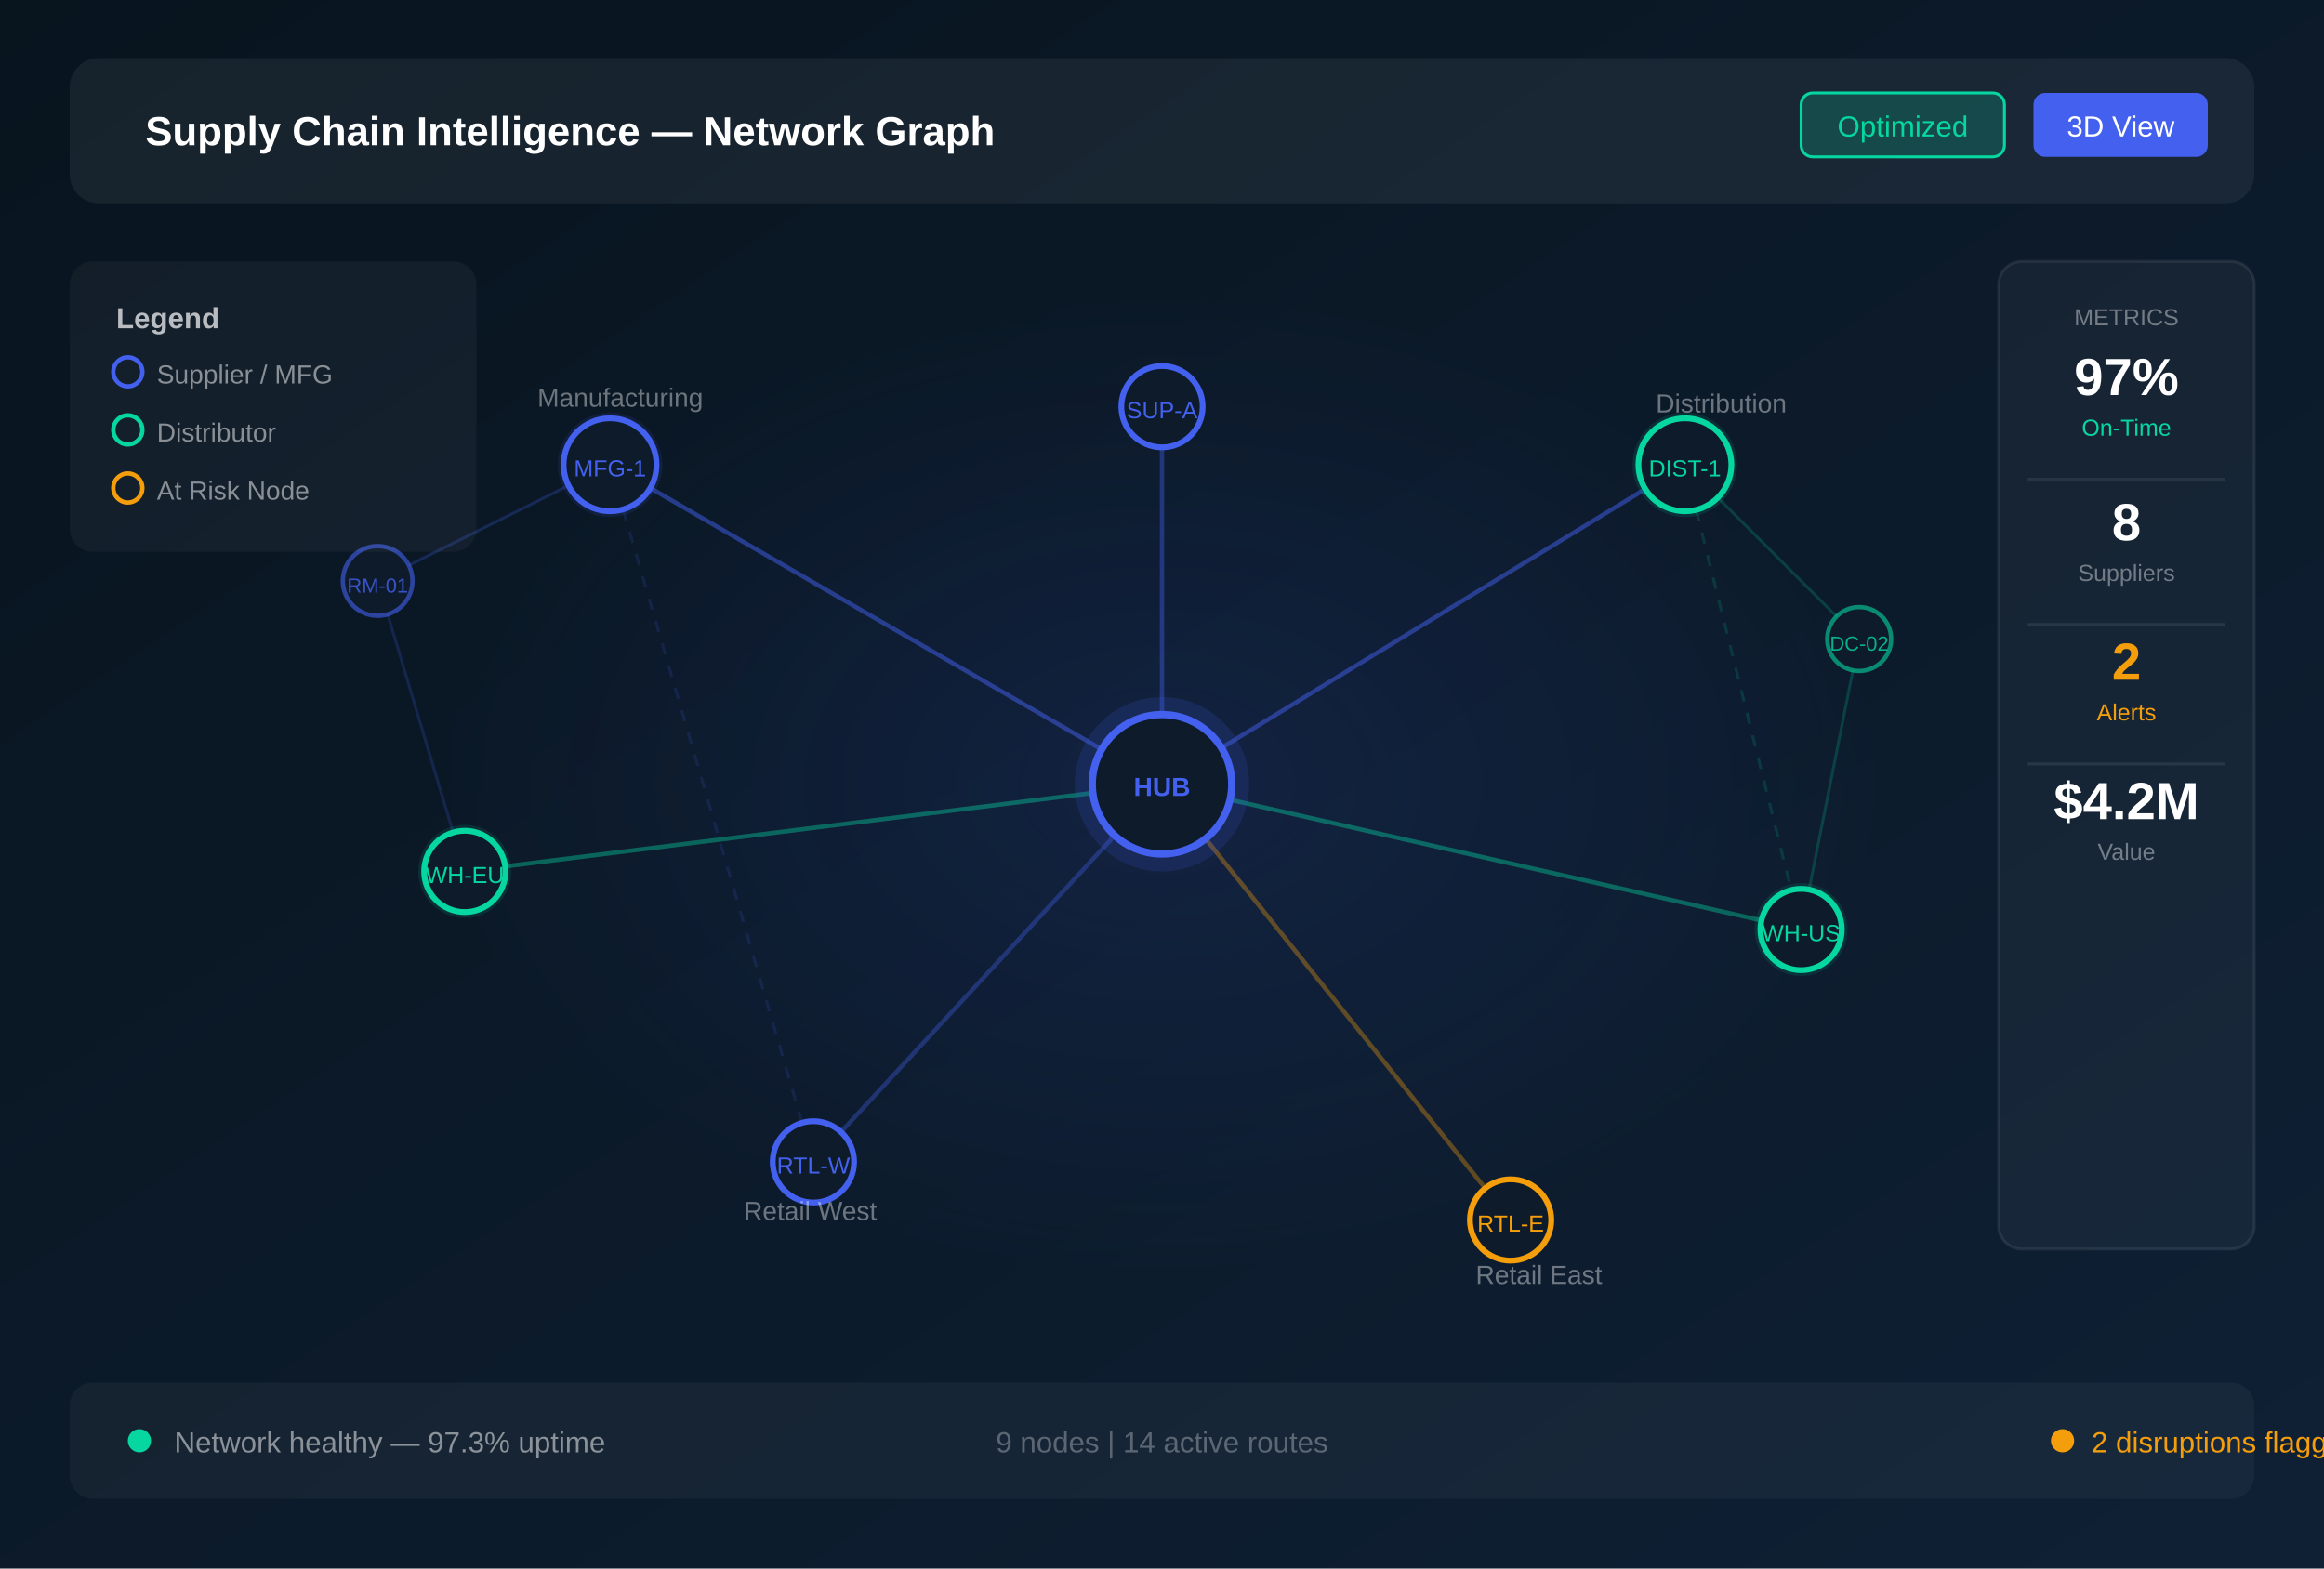
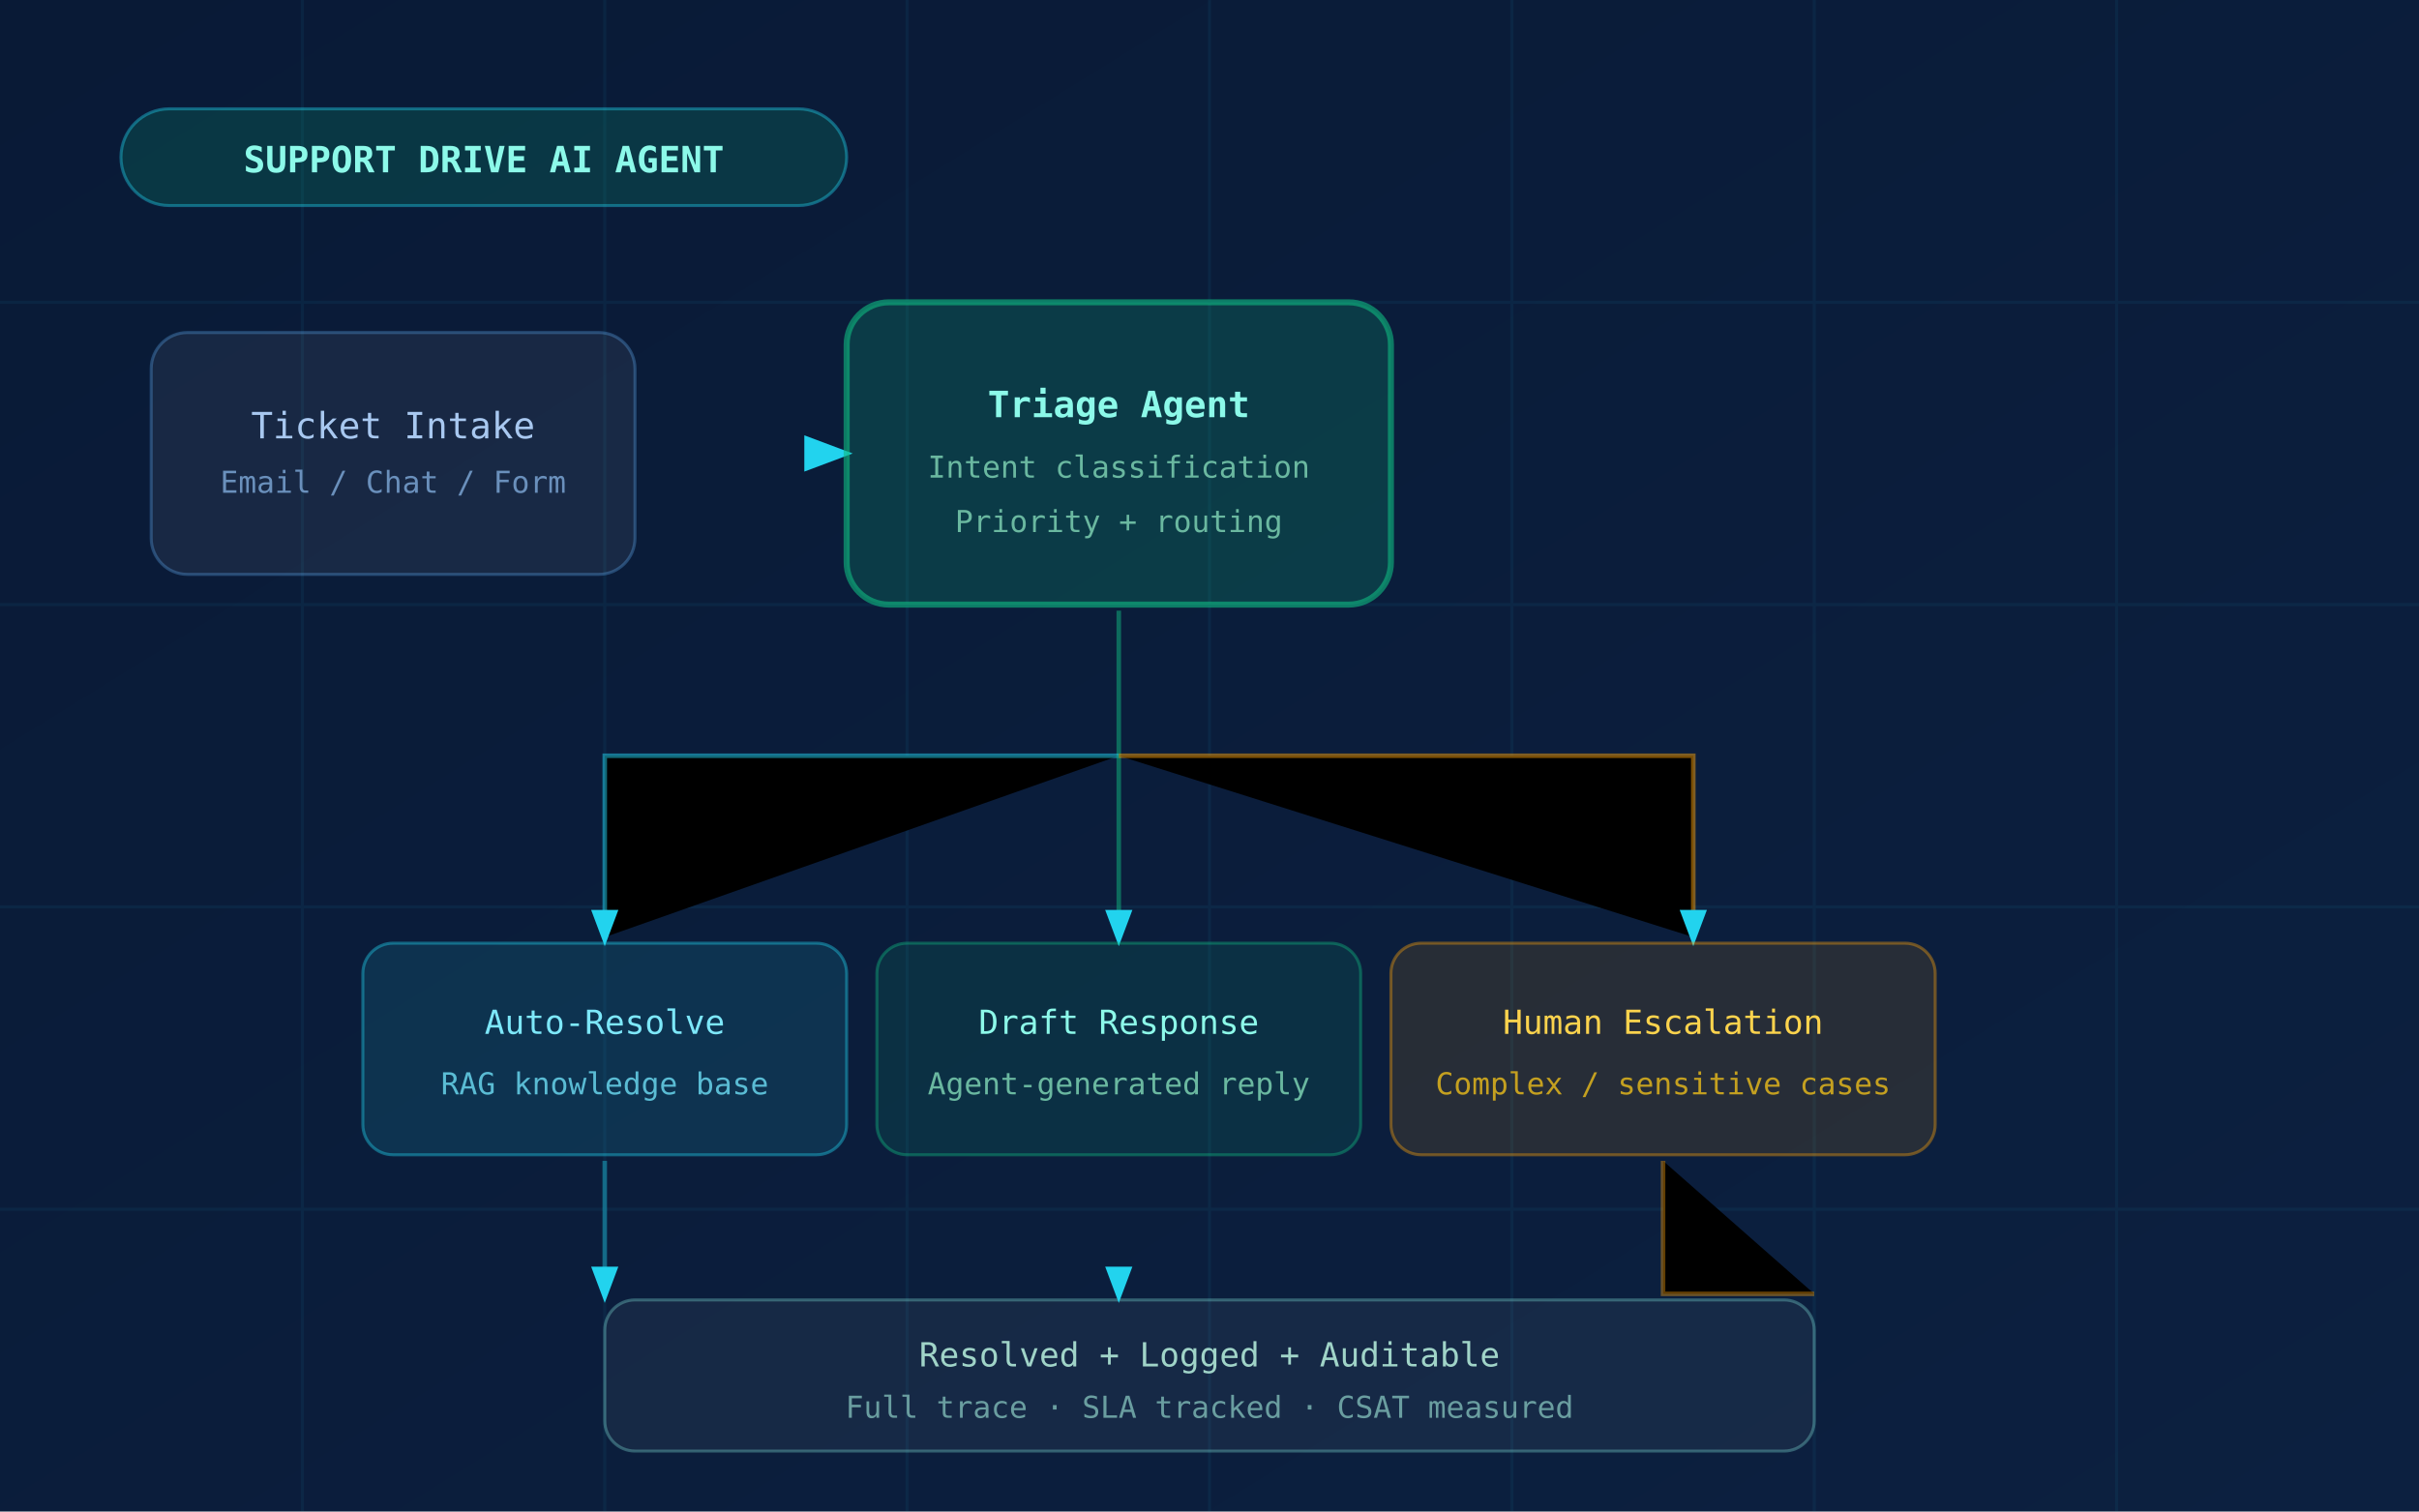
- <svg xmlns="http://www.w3.org/2000/svg" viewBox="0 0 800 540" width="800" height="540">
+ <svg xmlns="http://www.w3.org/2000/svg" viewBox="0 0 800 500" width="800" height="500">
  <defs>
    <linearGradient id="bg3" x1="0%" y1="0%" x2="100%" y2="100%">
-       <stop offset="0%" stop-color="#08141e" />
-       <stop offset="100%" stop-color="#0f2035" />
+       <stop offset="0%" style="stop-color:#091a36" />
+       <stop offset="100%" style="stop-color:#0c2040" />
    </linearGradient>
-     <radialGradient id="glow" cx="50%" cy="50%" r="50%">
-       <stop offset="0%" stop-color="#4361ee" stop-opacity="0.12" />
-       <stop offset="100%" stop-color="#4361ee" stop-opacity="0" />
-     </radialGradient>
+     <linearGradient id="acc3" x1="0%" y1="0%" x2="100%" y2="0%">
+       <stop offset="0%" style="stop-color:#10b981" />
+       <stop offset="100%" style="stop-color:#22d3ee" />
+     </linearGradient>
+     <marker id="arr3" markerWidth="8" markerHeight="8" refX="6" refY="3" orient="auto">
+       <path d="M0,0 L0,6 L8,3 z" fill="#22d3ee" />
+     </marker>
  </defs>
-   <rect width="800" height="540" fill="url(#bg3)" />
-   <rect x="150" y="100" width="500" height="340" rx="4" fill="url(#glow)" />
-   <rect x="24" y="20" width="752" height="50" rx="10" fill="rgba(255,255,255,0.06)" />
-   <text x="50" y="50" font-family="Arial,sans-serif" font-size="14" font-weight="bold" fill="white">Supply Chain Intelligence — Network Graph</text>
-   <rect x="620" y="32" width="70" height="22" rx="4" fill="rgba(6,214,160,0.2)" stroke="#06d6a0" stroke-width="1" />
-   <text x="655" y="47" font-family="Arial,sans-serif" font-size="10" fill="#06d6a0" text-anchor="middle">Optimized</text>
-   <rect x="700" y="32" width="60" height="22" rx="4" fill="#4361ee" />
-   <text x="730" y="47" font-family="Arial,sans-serif" font-size="10" fill="white" text-anchor="middle">3D View</text>
-   <line x1="400" y1="270" x2="210" y2="160" stroke="rgba(67,97,238,0.5)" stroke-width="1.5" />
-   <line x1="400" y1="270" x2="580" y2="160" stroke="rgba(67,97,238,0.5)" stroke-width="1.5" />
-   <line x1="400" y1="270" x2="160" y2="300" stroke="rgba(6,214,160,0.4)" stroke-width="1.5" />
-   <line x1="400" y1="270" x2="620" y2="320" stroke="rgba(6,214,160,0.4)" stroke-width="1.5" />
-   <line x1="400" y1="270" x2="280" y2="400" stroke="rgba(67,97,238,0.35)" stroke-width="1.5" />
-   <line x1="400" y1="270" x2="520" y2="420" stroke="rgba(245,158,11,0.35)" stroke-width="1.5" />
-   <line x1="400" y1="270" x2="400" y2="140" stroke="rgba(67,97,238,0.4)" stroke-width="1.5" />
-   <line x1="210" y1="160" x2="130" y2="200" stroke="rgba(67,97,238,0.25)" stroke-width="1" />
-   <line x1="210" y1="160" x2="280" y2="400" stroke="rgba(67,97,238,0.15)" stroke-width="1" stroke-dasharray="4 4" />
-   <line x1="580" y1="160" x2="640" y2="220" stroke="rgba(6,214,160,0.2)" stroke-width="1" />
-   <line x1="580" y1="160" x2="620" y2="320" stroke="rgba(6,214,160,0.15)" stroke-width="1" stroke-dasharray="4 4" />
-   <line x1="160" y1="300" x2="130" y2="200" stroke="rgba(67,97,238,0.2)" stroke-width="1" />
-   <line x1="620" y1="320" x2="640" y2="220" stroke="rgba(6,214,160,0.2)" stroke-width="1" />
-   <circle cx="400" cy="270" r="30" fill="rgba(67,97,238,0.15)" />
-   <circle cx="210" cy="160" r="18" fill="rgba(67,97,238,0.12)" />
-   <circle cx="580" cy="160" r="18" fill="rgba(6,214,160,0.12)" />
-   <circle cx="160" cy="300" r="16" fill="rgba(6,214,160,0.12)" />
-   <circle cx="620" cy="320" r="16" fill="rgba(6,214,160,0.12)" />
-   <circle cx="400" cy="270" r="24" fill="#0d1b2a" stroke="#4361ee" stroke-width="2.5" />
-   <text x="400" y="274" font-family="Arial,sans-serif" font-size="9" fill="#4361ee" text-anchor="middle" font-weight="bold">HUB</text>
-   <circle cx="210" cy="160" r="16" fill="#0d1b2a" stroke="#4361ee" stroke-width="2" />
-   <text x="210" y="164" font-family="Arial,sans-serif" font-size="8" fill="#4361ee" text-anchor="middle">MFG-1</text>
-   <circle cx="400" cy="140" r="14" fill="#0d1b2a" stroke="#4361ee" stroke-width="2" />
-   <text x="400" y="144" font-family="Arial,sans-serif" font-size="8" fill="#4361ee" text-anchor="middle">SUP-A</text>
-   <circle cx="130" cy="200" r="12" fill="#0d1b2a" stroke="rgba(67,97,238,0.6)" stroke-width="1.5" />
-   <text x="130" y="204" font-family="Arial,sans-serif" font-size="7" fill="rgba(67,97,238,0.8)" text-anchor="middle">RM-01</text>
-   <circle cx="580" cy="160" r="16" fill="#0d1b2a" stroke="#06d6a0" stroke-width="2" />
-   <text x="580" y="164" font-family="Arial,sans-serif" font-size="8" fill="#06d6a0" text-anchor="middle">DIST-1</text>
-   <circle cx="160" cy="300" r="14" fill="#0d1b2a" stroke="#06d6a0" stroke-width="2" />
-   <text x="160" y="304" font-family="Arial,sans-serif" font-size="8" fill="#06d6a0" text-anchor="middle">WH-EU</text>
-   <circle cx="620" cy="320" r="14" fill="#0d1b2a" stroke="#06d6a0" stroke-width="2" />
-   <text x="620" y="324" font-family="Arial,sans-serif" font-size="8" fill="#06d6a0" text-anchor="middle">WH-US</text>
-   <circle cx="640" cy="220" r="11" fill="#0d1b2a" stroke="rgba(6,214,160,0.6)" stroke-width="1.5" />
-   <text x="640" y="224" font-family="Arial,sans-serif" font-size="7" fill="rgba(6,214,160,0.8)" text-anchor="middle">DC-02</text>
-   <circle cx="280" cy="400" r="14" fill="#0d1b2a" stroke="#4361ee" stroke-width="2" />
-   <text x="280" y="404" font-family="Arial,sans-serif" font-size="8" fill="#4361ee" text-anchor="middle">RTL-W</text>
-   <circle cx="520" cy="420" r="14" fill="#0d1b2a" stroke="#f59e0b" stroke-width="2" />
-   <text x="520" y="424" font-family="Arial,sans-serif" font-size="8" fill="#f59e0b" text-anchor="middle">RTL-E</text>
-   <text x="185" y="140" font-family="Arial,sans-serif" font-size="9" fill="rgba(255,255,255,0.4)">Manufacturing</text>
-   <text x="570" y="142" font-family="Arial,sans-serif" font-size="9" fill="rgba(255,255,255,0.4)">Distribution</text>
-   <text x="256" y="420" font-family="Arial,sans-serif" font-size="9" fill="rgba(255,255,255,0.4)">Retail West</text>
-   <text x="508" y="442" font-family="Arial,sans-serif" font-size="9" fill="rgba(255,255,255,0.4)">Retail East</text>
-   <rect x="688" y="90" width="88" height="340" rx="8" fill="rgba(255,255,255,0.04)" stroke="rgba(255,255,255,0.08)" stroke-width="1" />
-   <text x="732" y="112" font-family="Arial,sans-serif" font-size="8" fill="rgba(255,255,255,0.4)" text-anchor="middle">METRICS</text>
-   <text x="732" y="136" font-family="Arial,sans-serif" font-size="18" font-weight="bold" fill="white" text-anchor="middle">97%</text>
-   <text x="732" y="150" font-family="Arial,sans-serif" font-size="8" fill="#06d6a0" text-anchor="middle">On-Time</text>
-   <line x1="698" y1="165" x2="766" y2="165" stroke="rgba(255,255,255,0.08)" stroke-width="1" />
-   <text x="732" y="186" font-family="Arial,sans-serif" font-size="18" font-weight="bold" fill="white" text-anchor="middle">8</text>
-   <text x="732" y="200" font-family="Arial,sans-serif" font-size="8" fill="rgba(255,255,255,0.4)" text-anchor="middle">Suppliers</text>
-   <line x1="698" y1="215" x2="766" y2="215" stroke="rgba(255,255,255,0.08)" stroke-width="1" />
-   <text x="732" y="234" font-family="Arial,sans-serif" font-size="18" font-weight="bold" fill="#f59e0b" text-anchor="middle">2</text>
-   <text x="732" y="248" font-family="Arial,sans-serif" font-size="8" fill="#f59e0b" text-anchor="middle">Alerts</text>
-   <line x1="698" y1="263" x2="766" y2="263" stroke="rgba(255,255,255,0.08)" stroke-width="1" />
-   <text x="732" y="282" font-family="Arial,sans-serif" font-size="18" font-weight="bold" fill="white" text-anchor="middle">$4.2M</text>
-   <text x="732" y="296" font-family="Arial,sans-serif" font-size="8" fill="rgba(255,255,255,0.4)" text-anchor="middle">Value</text>
-   <rect x="24" y="90" width="140" height="100" rx="8" fill="rgba(255,255,255,0.04)" />
-   <text x="40" y="113" font-family="Arial,sans-serif" font-size="10" font-weight="bold" fill="rgba(255,255,255,0.7)">Legend</text>
-   <circle cx="44" cy="128" r="5" fill="none" stroke="#4361ee" stroke-width="1.5" />
-   <text x="54" y="132" font-family="Arial,sans-serif" font-size="9" fill="rgba(255,255,255,0.5)">Supplier / MFG</text>
-   <circle cx="44" cy="148" r="5" fill="none" stroke="#06d6a0" stroke-width="1.5" />
-   <text x="54" y="152" font-family="Arial,sans-serif" font-size="9" fill="rgba(255,255,255,0.5)">Distributor</text>
-   <circle cx="44" cy="168" r="5" fill="none" stroke="#f59e0b" stroke-width="1.5" />
-   <text x="54" y="172" font-family="Arial,sans-serif" font-size="9" fill="rgba(255,255,255,0.5)">At Risk Node</text>
-   <rect x="24" y="476" width="752" height="40" rx="8" fill="rgba(255,255,255,0.04)" />
-   <circle cx="48" cy="496" r="4" fill="#06d6a0" />
-   <text x="60" y="500" font-family="Arial,sans-serif" font-size="10" fill="rgba(255,255,255,0.5)">Network healthy — 97.3% uptime</text>
-   <text x="400" y="500" font-family="Arial,sans-serif" font-size="10" fill="rgba(255,255,255,0.3)" text-anchor="middle">9 nodes | 14 active routes</text>
-   <circle cx="710" cy="496" r="4" fill="#f59e0b" />
-   <text x="720" y="500" font-family="Arial,sans-serif" font-size="10" fill="#f59e0b">2 disruptions flagged</text>
+   <rect width="800" height="500" fill="url(#bg3)" />
+   <path d="M0 100 H800 M0 200 H800 M0 300 H800 M0 400 H800 M100 0 V500 M200 0 V500 M300 0 V500 M400 0 V500 M500 0 V500 M600 0 V500 M700 0 V500" stroke="rgba(34,211,238,0.06)" stroke-width="1" />
+   <rect x="40" y="36" width="240" height="32" rx="16" fill="rgba(16,185,129,0.18)" stroke="rgba(34,211,238,0.4)" stroke-width="1" />
+   <text x="160" y="57" text-anchor="middle" fill="#8cf9e9" font-family="monospace" font-size="12" font-weight="700">SUPPORT DRIVE AI AGENT</text>
+   <rect x="50" y="110" width="160" height="80" rx="12" fill="rgba(255,255,255,0.06)" stroke="rgba(100,180,255,0.3)" stroke-width="1" />
+   <text x="130" y="145" text-anchor="middle" fill="#a8c8f0" font-family="monospace" font-size="12">Ticket Intake</text>
+   <text x="130" y="163" text-anchor="middle" fill="#6a90bc" font-family="monospace" font-size="10">Email / Chat / Form</text>
+   <path d="M212 150 L278 150" stroke="url(#acc3)" stroke-width="2" marker-end="url(#arr3)" />
+   <rect x="280" y="100" width="180" height="100" rx="14" fill="rgba(16,185,129,0.2)" stroke="rgba(16,185,129,0.6)" stroke-width="2" />
+   <text x="370" y="138" text-anchor="middle" fill="#8cf9e9" font-family="monospace" font-size="12" font-weight="700">Triage Agent</text>
+   <text x="370" y="158" text-anchor="middle" fill="#6ab8a0" font-family="monospace" font-size="10">Intent classification</text>
+   <text x="370" y="176" text-anchor="middle" fill="#6ab8a0" font-family="monospace" font-size="10">Priority + routing</text>
+   <path d="M370 202 L370 250" stroke="rgba(16,185,129,0.5)" stroke-width="1.5" />
+   <path d="M370 250 L200 250 L200 310" stroke="rgba(34,211,238,0.5)" stroke-width="1.5" marker-end="url(#arr3)" />
+   <path d="M370 250 L370 310" stroke="rgba(16,185,129,0.5)" stroke-width="1.5" marker-end="url(#arr3)" />
+   <path d="M370 250 L560 250 L560 310" stroke="rgba(245,158,11,0.5)" stroke-width="1.5" marker-end="url(#arr3)" />
+   <rect x="120" y="312" width="160" height="70" rx="10" fill="rgba(34,211,238,0.12)" stroke="rgba(34,211,238,0.4)" stroke-width="1" />
+   <text x="200" y="342" text-anchor="middle" fill="#7de8fa" font-family="monospace" font-size="11">Auto-Resolve</text>
+   <text x="200" y="362" text-anchor="middle" fill="#5abcd4" font-family="monospace" font-size="10">RAG knowledge base</text>
+   <rect x="290" y="312" width="160" height="70" rx="10" fill="rgba(16,185,129,0.12)" stroke="rgba(16,185,129,0.4)" stroke-width="1" />
+   <text x="370" y="342" text-anchor="middle" fill="#8cf9e9" font-family="monospace" font-size="11">Draft Response</text>
+   <text x="370" y="362" text-anchor="middle" fill="#6ab8a0" font-family="monospace" font-size="10">Agent-generated reply</text>
+   <rect x="460" y="312" width="180" height="70" rx="10" fill="rgba(245,158,11,0.12)" stroke="rgba(245,158,11,0.4)" stroke-width="1" />
+   <text x="550" y="342" text-anchor="middle" fill="#fcd34d" font-family="monospace" font-size="11">Human Escalation</text>
+   <text x="550" y="362" text-anchor="middle" fill="#c4a020" font-family="monospace" font-size="10">Complex / sensitive cases</text>
+   <rect x="200" y="430" width="400" height="50" rx="10" fill="rgba(255,255,255,0.05)" stroke="rgba(140,249,233,0.3)" stroke-width="1" />
+   <text x="400" y="452" text-anchor="middle" fill="#a0d4c8" font-family="monospace" font-size="11">Resolved + Logged + Auditable</text>
+   <text x="400" y="469" text-anchor="middle" fill="#6a9ea0" font-family="monospace" font-size="10">Full trace · SLA tracked · CSAT measured</text>
+   <path d="M200 384 L200 428" stroke="rgba(34,211,238,0.4)" stroke-width="1.5" marker-end="url(#arr3)" />
+   <path d="M370 384 L370 428" stroke="url(#acc3)" stroke-width="1.5" marker-end="url(#arr3)" />
+   <path d="M550 384 L550 428 L600 428" stroke="rgba(245,158,11,0.4)" stroke-width="1.5" />
</svg>
